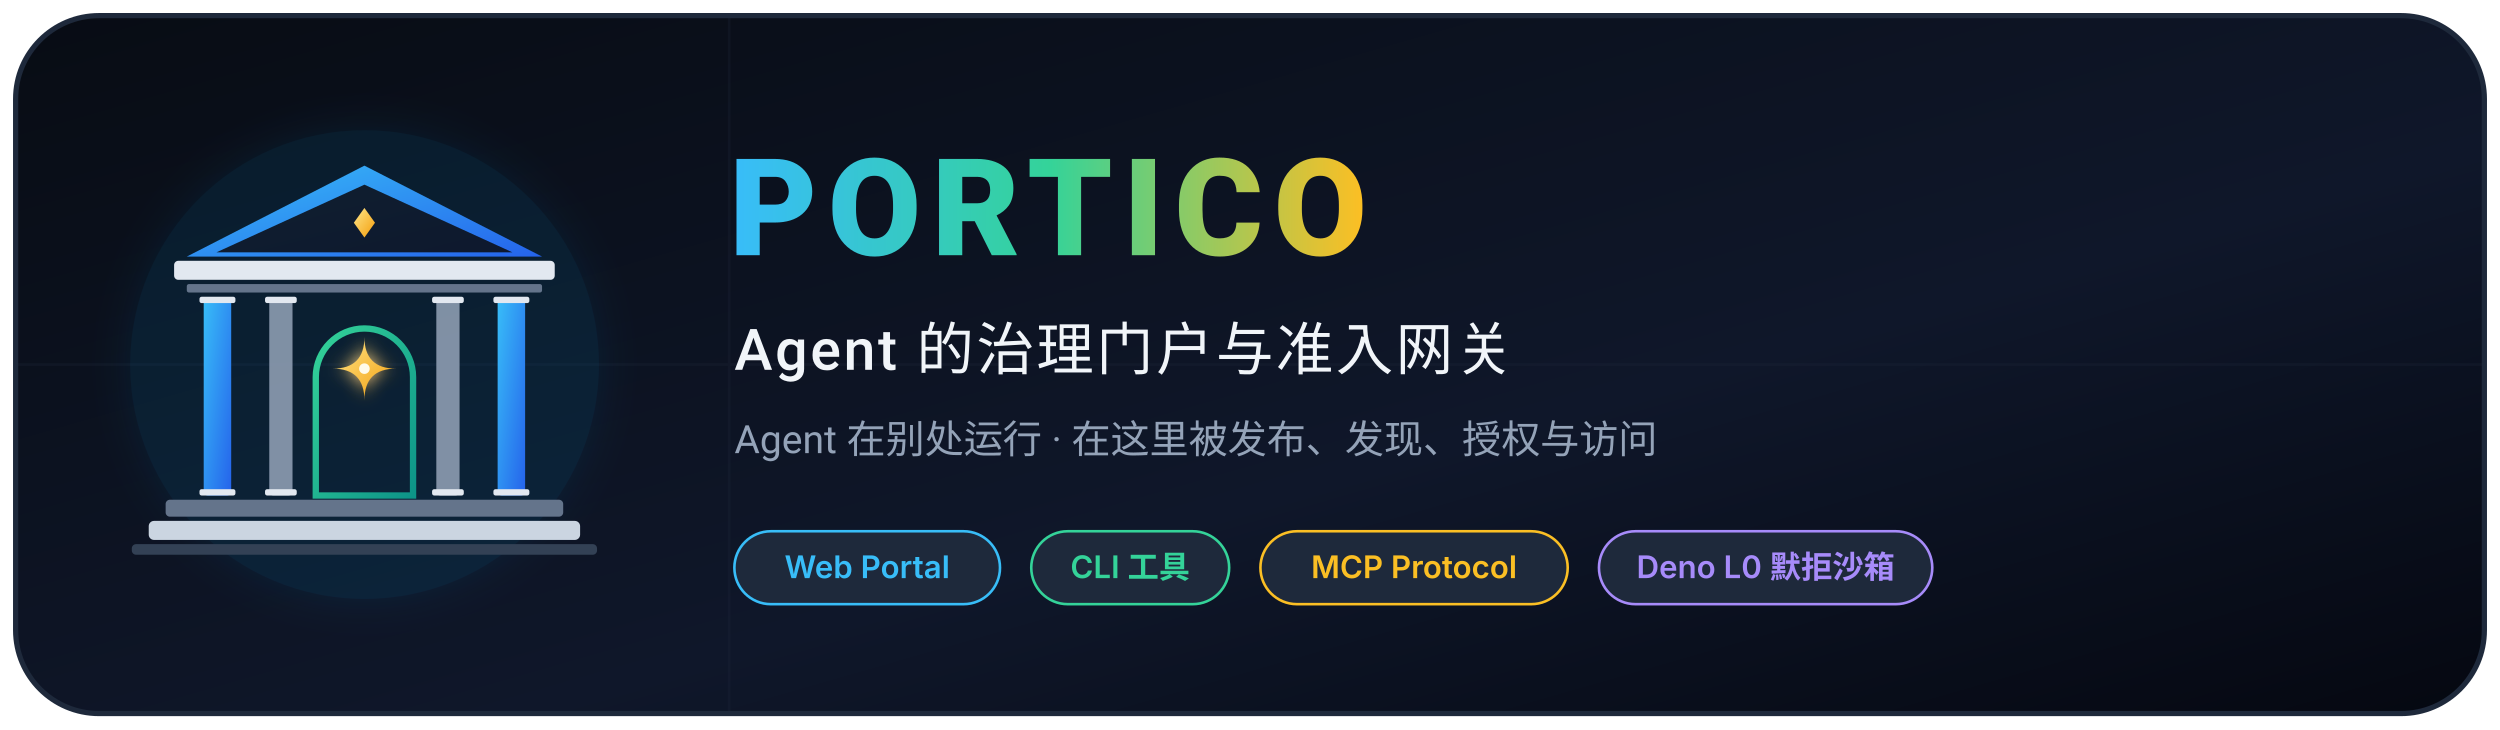
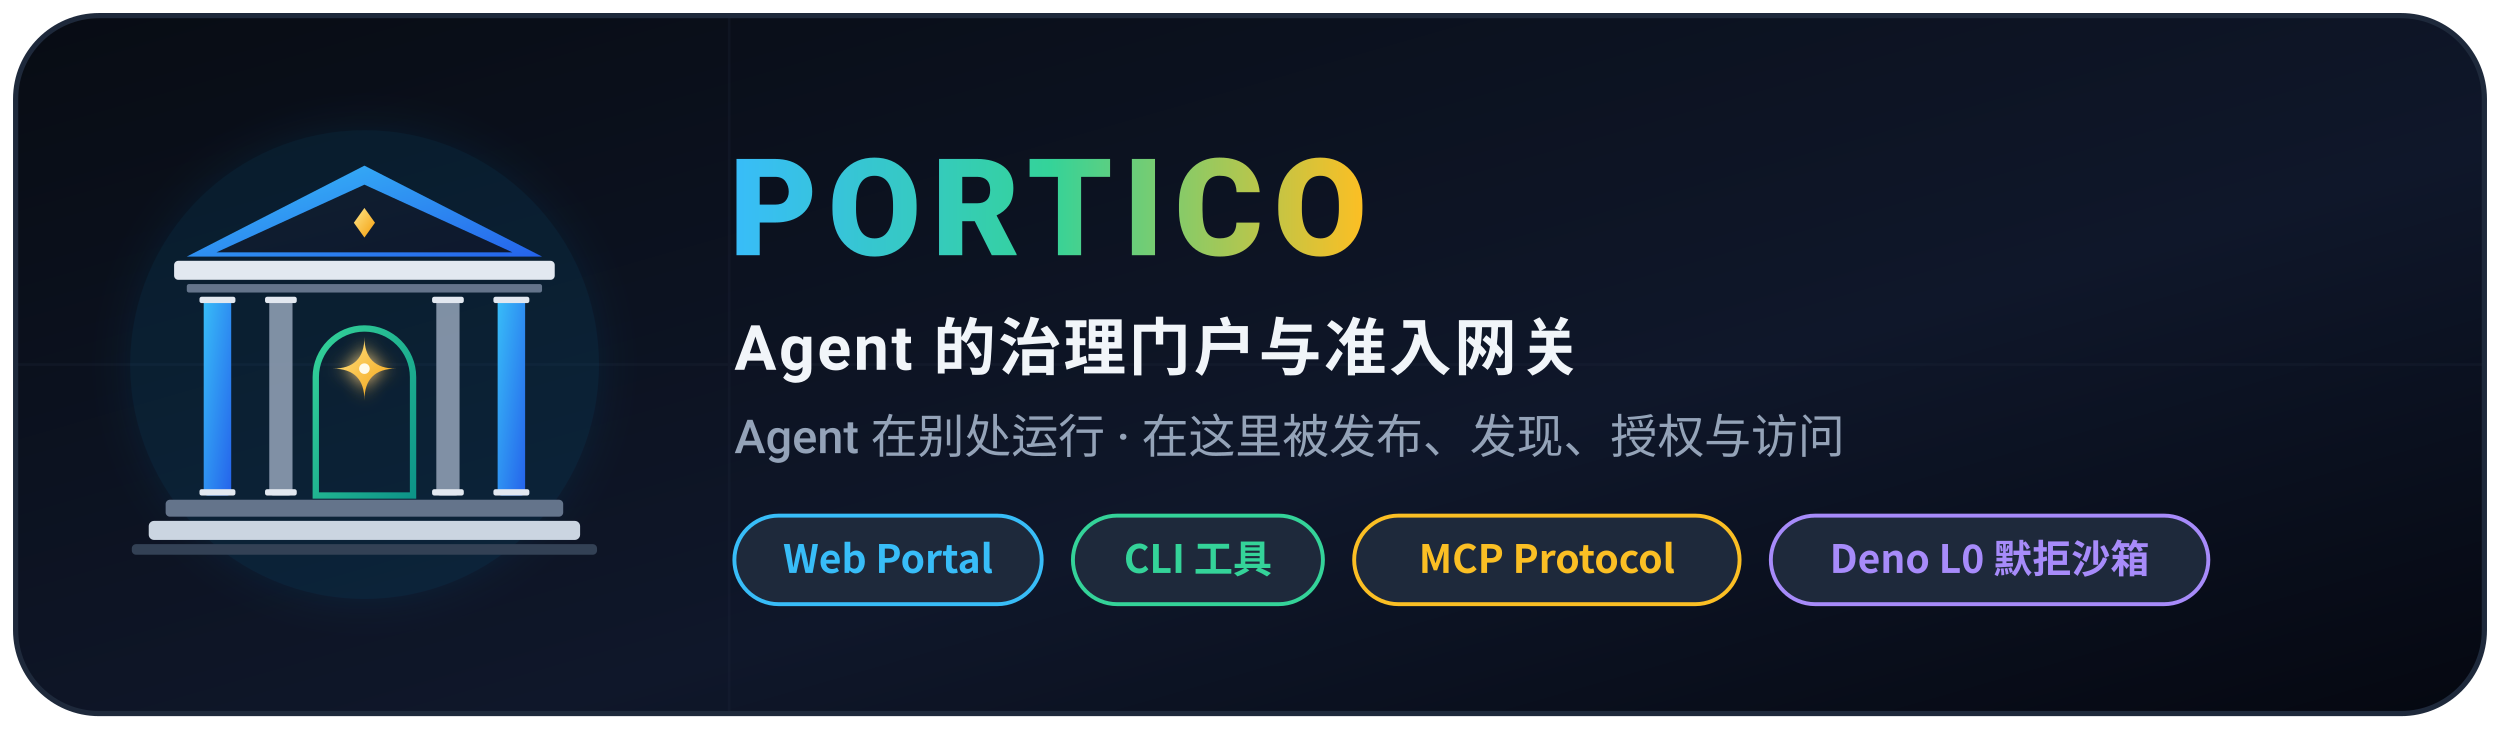
<svg xmlns="http://www.w3.org/2000/svg" viewBox="0 0 960 280" width="100%" height="100%">
  <defs>
    <linearGradient id="bannerBg" x1="0%" y1="0%" x2="100%" y2="100%">
      <stop offset="0%" stop-color="#080C14" />
      <stop offset="60%" stop-color="#0F172A" />
      <stop offset="100%" stop-color="#050811" />
    </linearGradient>
    <linearGradient id="titleGrad" x1="0%" y1="0%" x2="100%" y2="0%">
      <stop offset="0%" stop-color="#38BDF8" />
      <stop offset="50%" stop-color="#34D399" />
      <stop offset="100%" stop-color="#FBBF24" />
    </linearGradient>
    <linearGradient id="cyanBlueB" x1="0%" y1="0%" x2="100%" y2="100%">
      <stop offset="0%" stop-color="#38BDF8" />
      <stop offset="100%" stop-color="#2563EB" />
    </linearGradient>
    <linearGradient id="emeraldTealB" x1="0%" y1="0%" x2="100%" y2="100%">
      <stop offset="0%" stop-color="#34D399" />
      <stop offset="100%" stop-color="#0D9488" />
    </linearGradient>
    <linearGradient id="goldAmberB" x1="0%" y1="0%" x2="100%" y2="100%">
      <stop offset="0%" stop-color="#FDE68A" />
      <stop offset="100%" stop-color="#F59E0B" />
    </linearGradient>
    <filter id="bannerGlow" x="-20%" y="-20%" width="140%" height="140%">
      <feGaussianBlur stdDeviation="8" result="blur" />
      <feComposite in="SourceGraphic" in2="blur" operator="over" />
    </filter>
  </defs>
  <rect x="6" y="6" width="948" height="268" rx="32" fill="url(#bannerBg)" stroke="#1E293B" stroke-width="2" />
  <g stroke="#1E293B" stroke-width="1" opacity="0.25">
    <line x1="280" y1="6" x2="280" y2="274" />
    <line x1="6" y1="140" x2="954" y2="140" />
  </g>
  <circle cx="140" cy="140" r="90" fill="#0284C7" opacity="0.12" filter="url(#bannerGlow)" />
  <g transform="translate(36, 36) scale(0.406)">
    <path d="M 256 68 L 424 154 L 88 154 Z" fill="url(#cyanBlueB)" />
    <path d="M 256 86 L 396 150 L 116 150 Z" fill="#0B0F19" opacity="0.9" />
    <polygon points="256,108 266,122 256,136 246,122" fill="url(#goldAmberB)" />
    <rect x="76" y="158" width="360" height="18" rx="4" fill="#E2E8F0" />
    <rect x="88" y="180" width="336" height="8" rx="2" fill="#64748B" />
    <rect x="104" y="194" width="26" height="186" rx="4" fill="url(#cyanBlueB)" />
    <rect x="100" y="192" width="34" height="6" rx="2" fill="#E2E8F0" />
    <rect x="100" y="374" width="34" height="6" rx="2" fill="#E2E8F0" />
    <rect x="166" y="194" width="22" height="186" rx="4" fill="#94A3B8" opacity="0.85" />
    <rect x="162" y="192" width="30" height="6" rx="2" fill="#E2E8F0" />
    <rect x="162" y="374" width="30" height="6" rx="2" fill="#E2E8F0" />
    <rect x="324" y="194" width="22" height="186" rx="4" fill="#94A3B8" opacity="0.85" />
    <rect x="320" y="192" width="30" height="6" rx="2" fill="#E2E8F0" />
    <rect x="320" y="374" width="30" height="6" rx="2" fill="#E2E8F0" />
    <rect x="382" y="194" width="26" height="186" rx="4" fill="url(#cyanBlueB)" />
    <rect x="378" y="192" width="34" height="6" rx="2" fill="#E2E8F0" />
    <rect x="378" y="374" width="34" height="6" rx="2" fill="#E2E8F0" />
    <path d="M 210 380 L 210 268 A 46 46 0 0 1 302 268 L 302 380 Z" fill="none" stroke="url(#emeraldTealB)" stroke-width="6" stroke-linecap="round" />
    <g filter="url(#bannerGlow)">
      <path d="M 256 230 Q 256 260 286 260 Q 256 260 256 290 Q 256 260 226 260 Q 256 260 256 230 Z" fill="url(#goldAmberB)" />
      <circle cx="256" cy="260" r="5" fill="#FFFBEB" />
    </g>
    <rect x="68" y="384" width="376" height="16" rx="4" fill="#64748B" />
    <rect x="52" y="404" width="408" height="18" rx="5" fill="#CBD5E1" />
    <rect x="36" y="426" width="440" height="10" rx="4" fill="#334155" />
  </g>
  <text x="280" y="98" font-family="-apple-system, BlinkMacSystemFont, 'Segoe UI', Roboto, Helvetica, Arial, sans-serif" font-size="52" font-weight="900" letter-spacing="4" fill="url(#titleGrad)">PORTICO</text>
-   <text x="282" y="142" font-family="-apple-system, BlinkMacSystemFont, 'Segoe UI', Roboto, Helvetica, Arial, sans-serif" font-size="22" font-weight="500" fill="#F1F5F9" letter-spacing="1">Agent 的治理门户与准入网关</text>
-   <text x="282" y="174" font-family="-apple-system, BlinkMacSystemFont, 'Segoe UI', Roboto, Helvetica, Arial, sans-serif" font-size="15" font-weight="400" fill="#94A3B8">Agent 在别处运行 · 在这里被发布、发现、授权与访问</text>
-   <g transform="translate(282, 204)">
-     <rect x="0" y="0" width="102" height="28" rx="14" fill="#1E293B" stroke="#38BDF8" stroke-width="1" />
-     <text x="51" y="18" font-family="-apple-system, BlinkMacSystemFont, sans-serif" font-size="12" font-weight="600" fill="#38BDF8" text-anchor="middle">Web Portal</text>
-     <rect x="114" y="0" width="76" height="28" rx="14" fill="#1E293B" stroke="#34D399" stroke-width="1" />
-     <text x="152" y="18" font-family="-apple-system, BlinkMacSystemFont, sans-serif" font-size="12" font-weight="600" fill="#34D399" text-anchor="middle">CLI 工具</text>
-     <rect x="202" y="0" width="118" height="28" rx="14" fill="#1E293B" stroke="#FBBF24" stroke-width="1" />
-     <text x="261" y="18" font-family="-apple-system, BlinkMacSystemFont, sans-serif" font-size="12" font-weight="600" fill="#FBBF24" text-anchor="middle">MCP Protocol</text>
-     <rect x="332" y="0" width="128" height="28" rx="14" fill="#1E293B" stroke="#A78BFA" stroke-width="1" />
-     <text x="396" y="18" font-family="-apple-system, BlinkMacSystemFont, sans-serif" font-size="12" font-weight="600" fill="#A78BFA" text-anchor="middle">Deno L0 默拒沙箱</text>
+   <text x="282" y="142" font-family="-apple-system, BlinkMacSystemFont, 'Segoe UI', Roboto, Helvetica, Arial, sans-serif" font-size="24" font-weight="600" fill="#F1F5F9" letter-spacing="1">Agent 的治理门户与准入网关</text>
+   <text x="282" y="174" font-family="-apple-system, BlinkMacSystemFont, 'Segoe UI', Roboto, Helvetica, Arial, sans-serif" font-size="18" font-weight="500" fill="#94A3B8">Agent 在别处运行 · 在这里被发布、发现、授权与访问</text>
+   <g transform="translate(282, 198)">
+     <rect x="0" y="0" width="118" height="34" rx="17" fill="#1E293B" stroke="#38BDF8" stroke-width="1.5" />
+     <text x="59" y="22" font-family="-apple-system, BlinkMacSystemFont, 'PingFang SC', 'Noto Sans CJK SC', sans-serif" font-size="15" font-weight="600" fill="#38BDF8" text-anchor="middle">Web Portal</text>
+     <rect x="130" y="0" width="96" height="34" rx="17" fill="#1E293B" stroke="#34D399" stroke-width="1.5" />
+     <text x="178" y="22" font-family="-apple-system, BlinkMacSystemFont, 'PingFang SC', 'Noto Sans CJK SC', sans-serif" font-size="15" font-weight="600" fill="#34D399" text-anchor="middle">CLI 工具</text>
+     <rect x="238" y="0" width="148" height="34" rx="17" fill="#1E293B" stroke="#FBBF24" stroke-width="1.5" />
+     <text x="312" y="22" font-family="-apple-system, BlinkMacSystemFont, 'PingFang SC', 'Noto Sans CJK SC', sans-serif" font-size="15" font-weight="600" fill="#FBBF24" text-anchor="middle">MCP Protocol</text>
+     <rect x="398" y="0" width="168" height="34" rx="17" fill="#1E293B" stroke="#A78BFA" stroke-width="1.5" />
+     <text x="482" y="22" font-family="-apple-system, BlinkMacSystemFont, 'PingFang SC', 'Noto Sans CJK SC', sans-serif" font-size="15" font-weight="600" fill="#A78BFA" text-anchor="middle">Deno L0 默拒沙箱</text>
  </g>
</svg>
